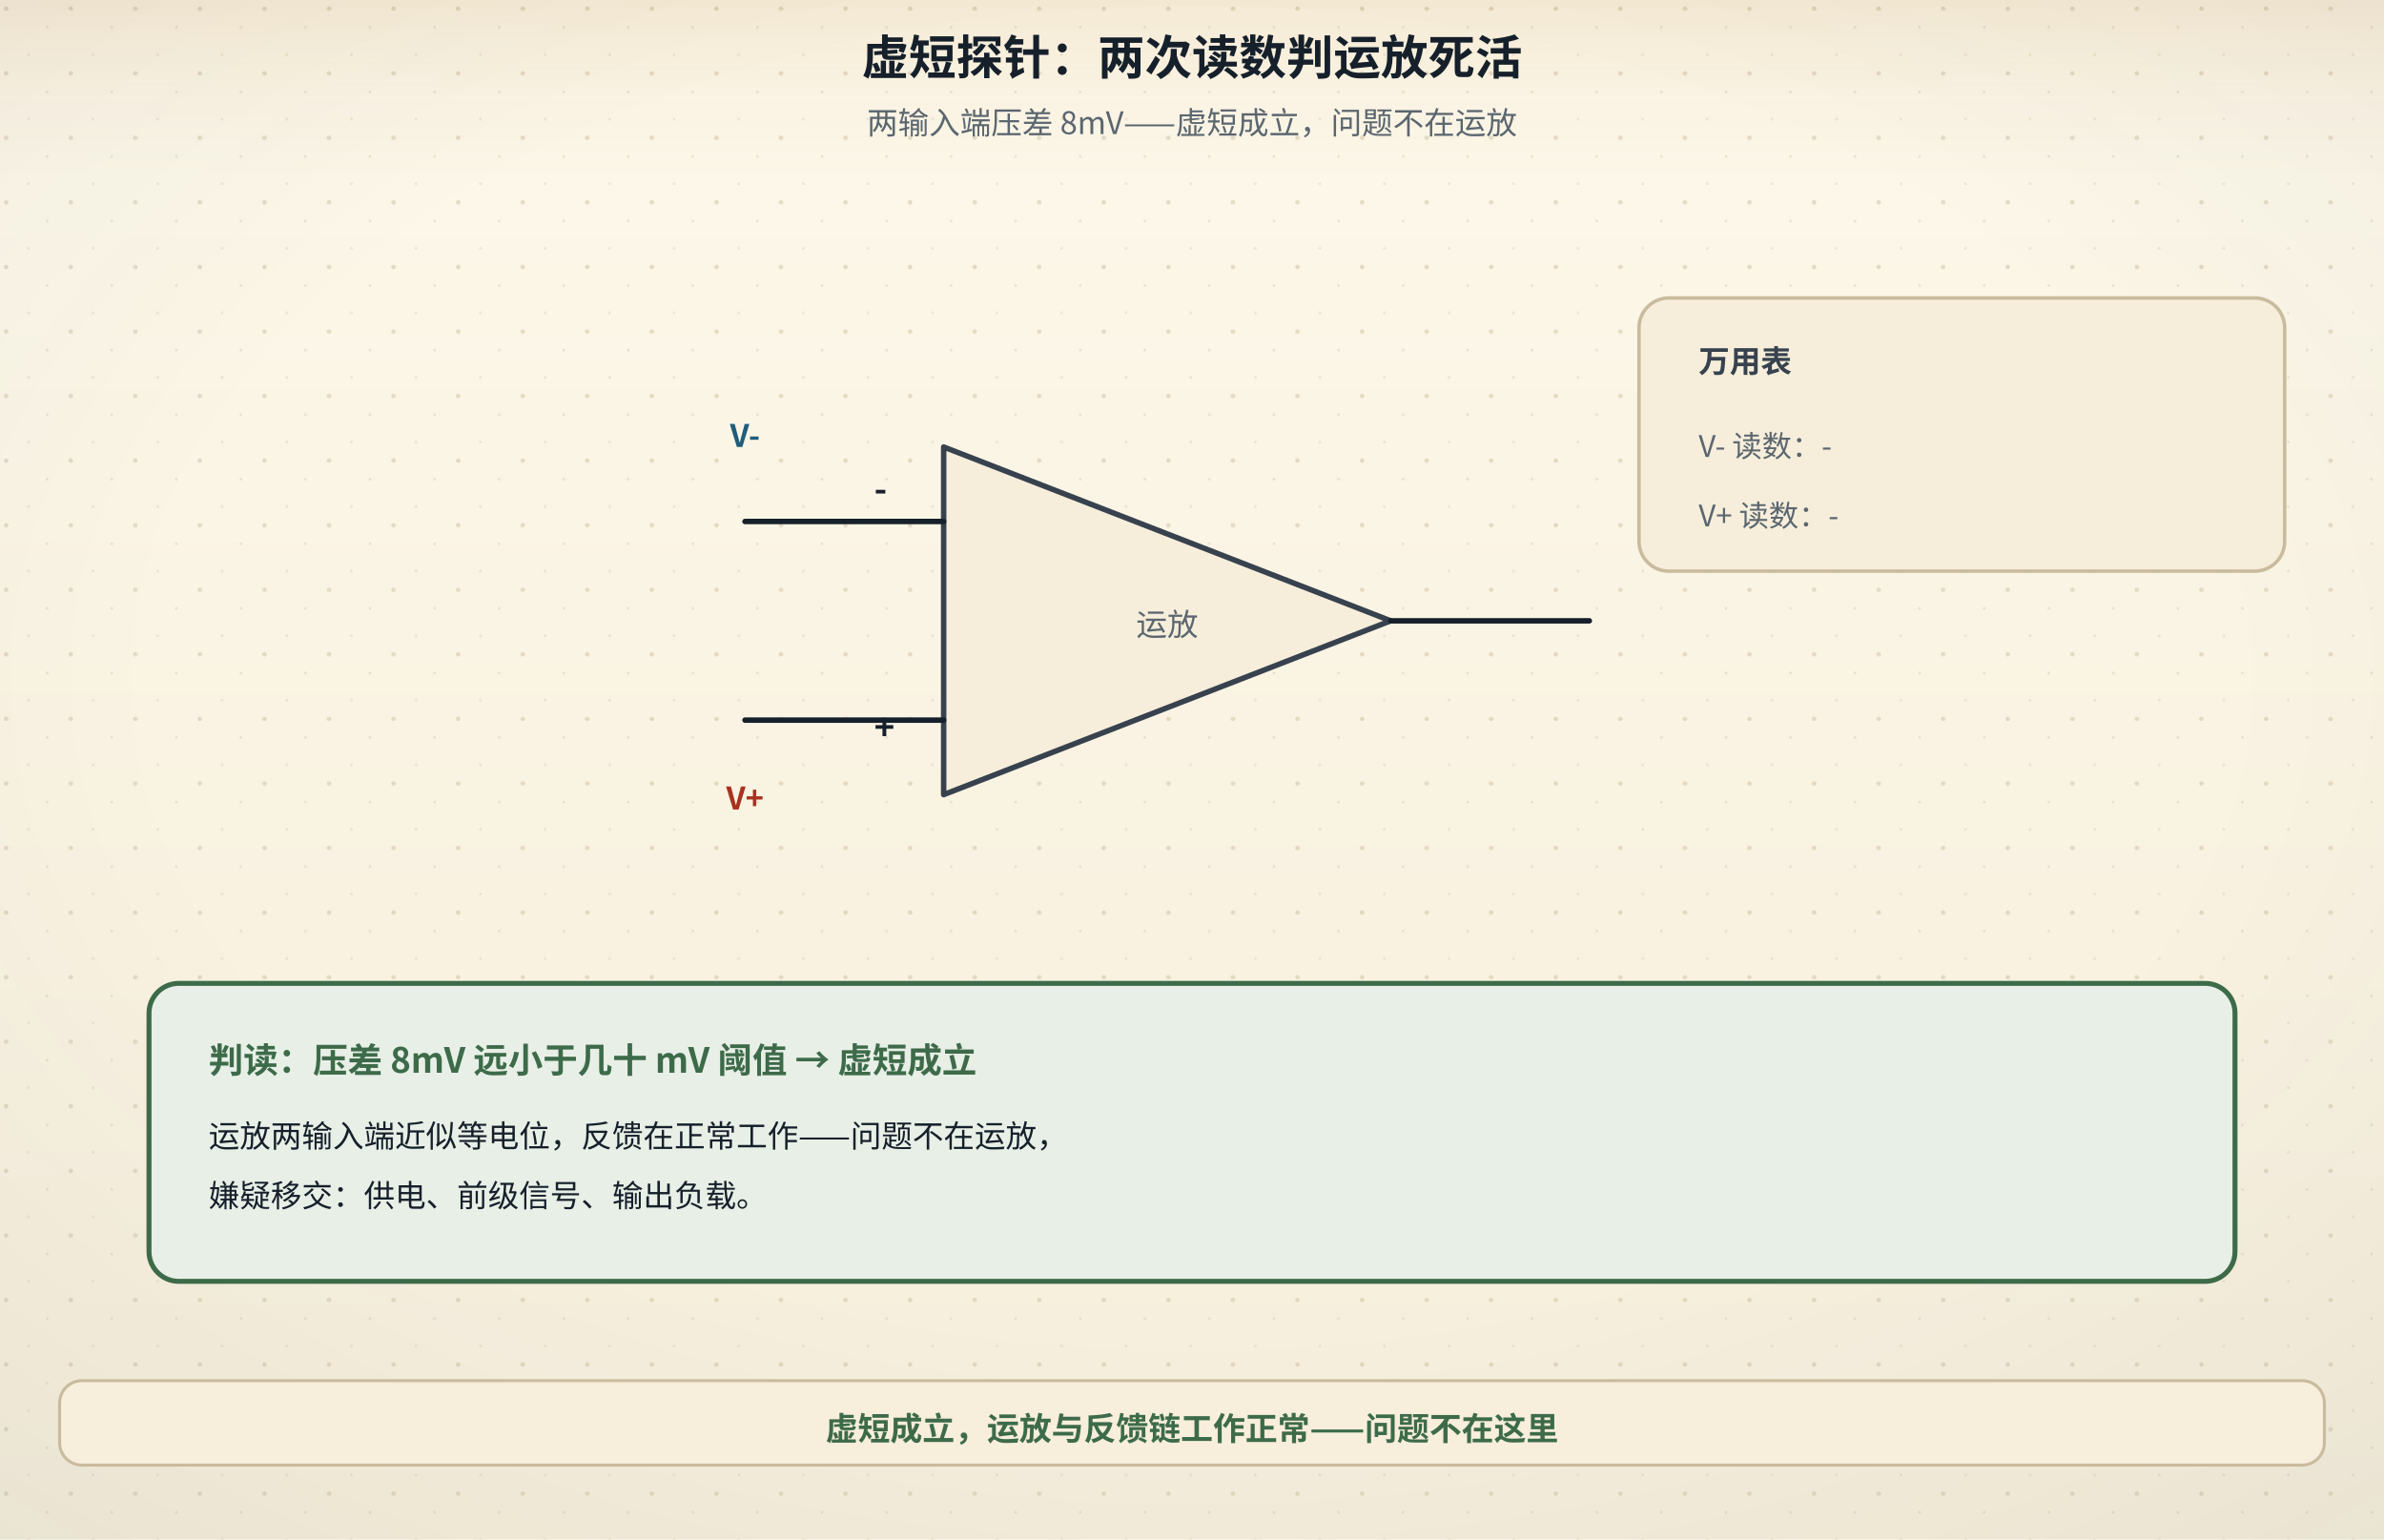
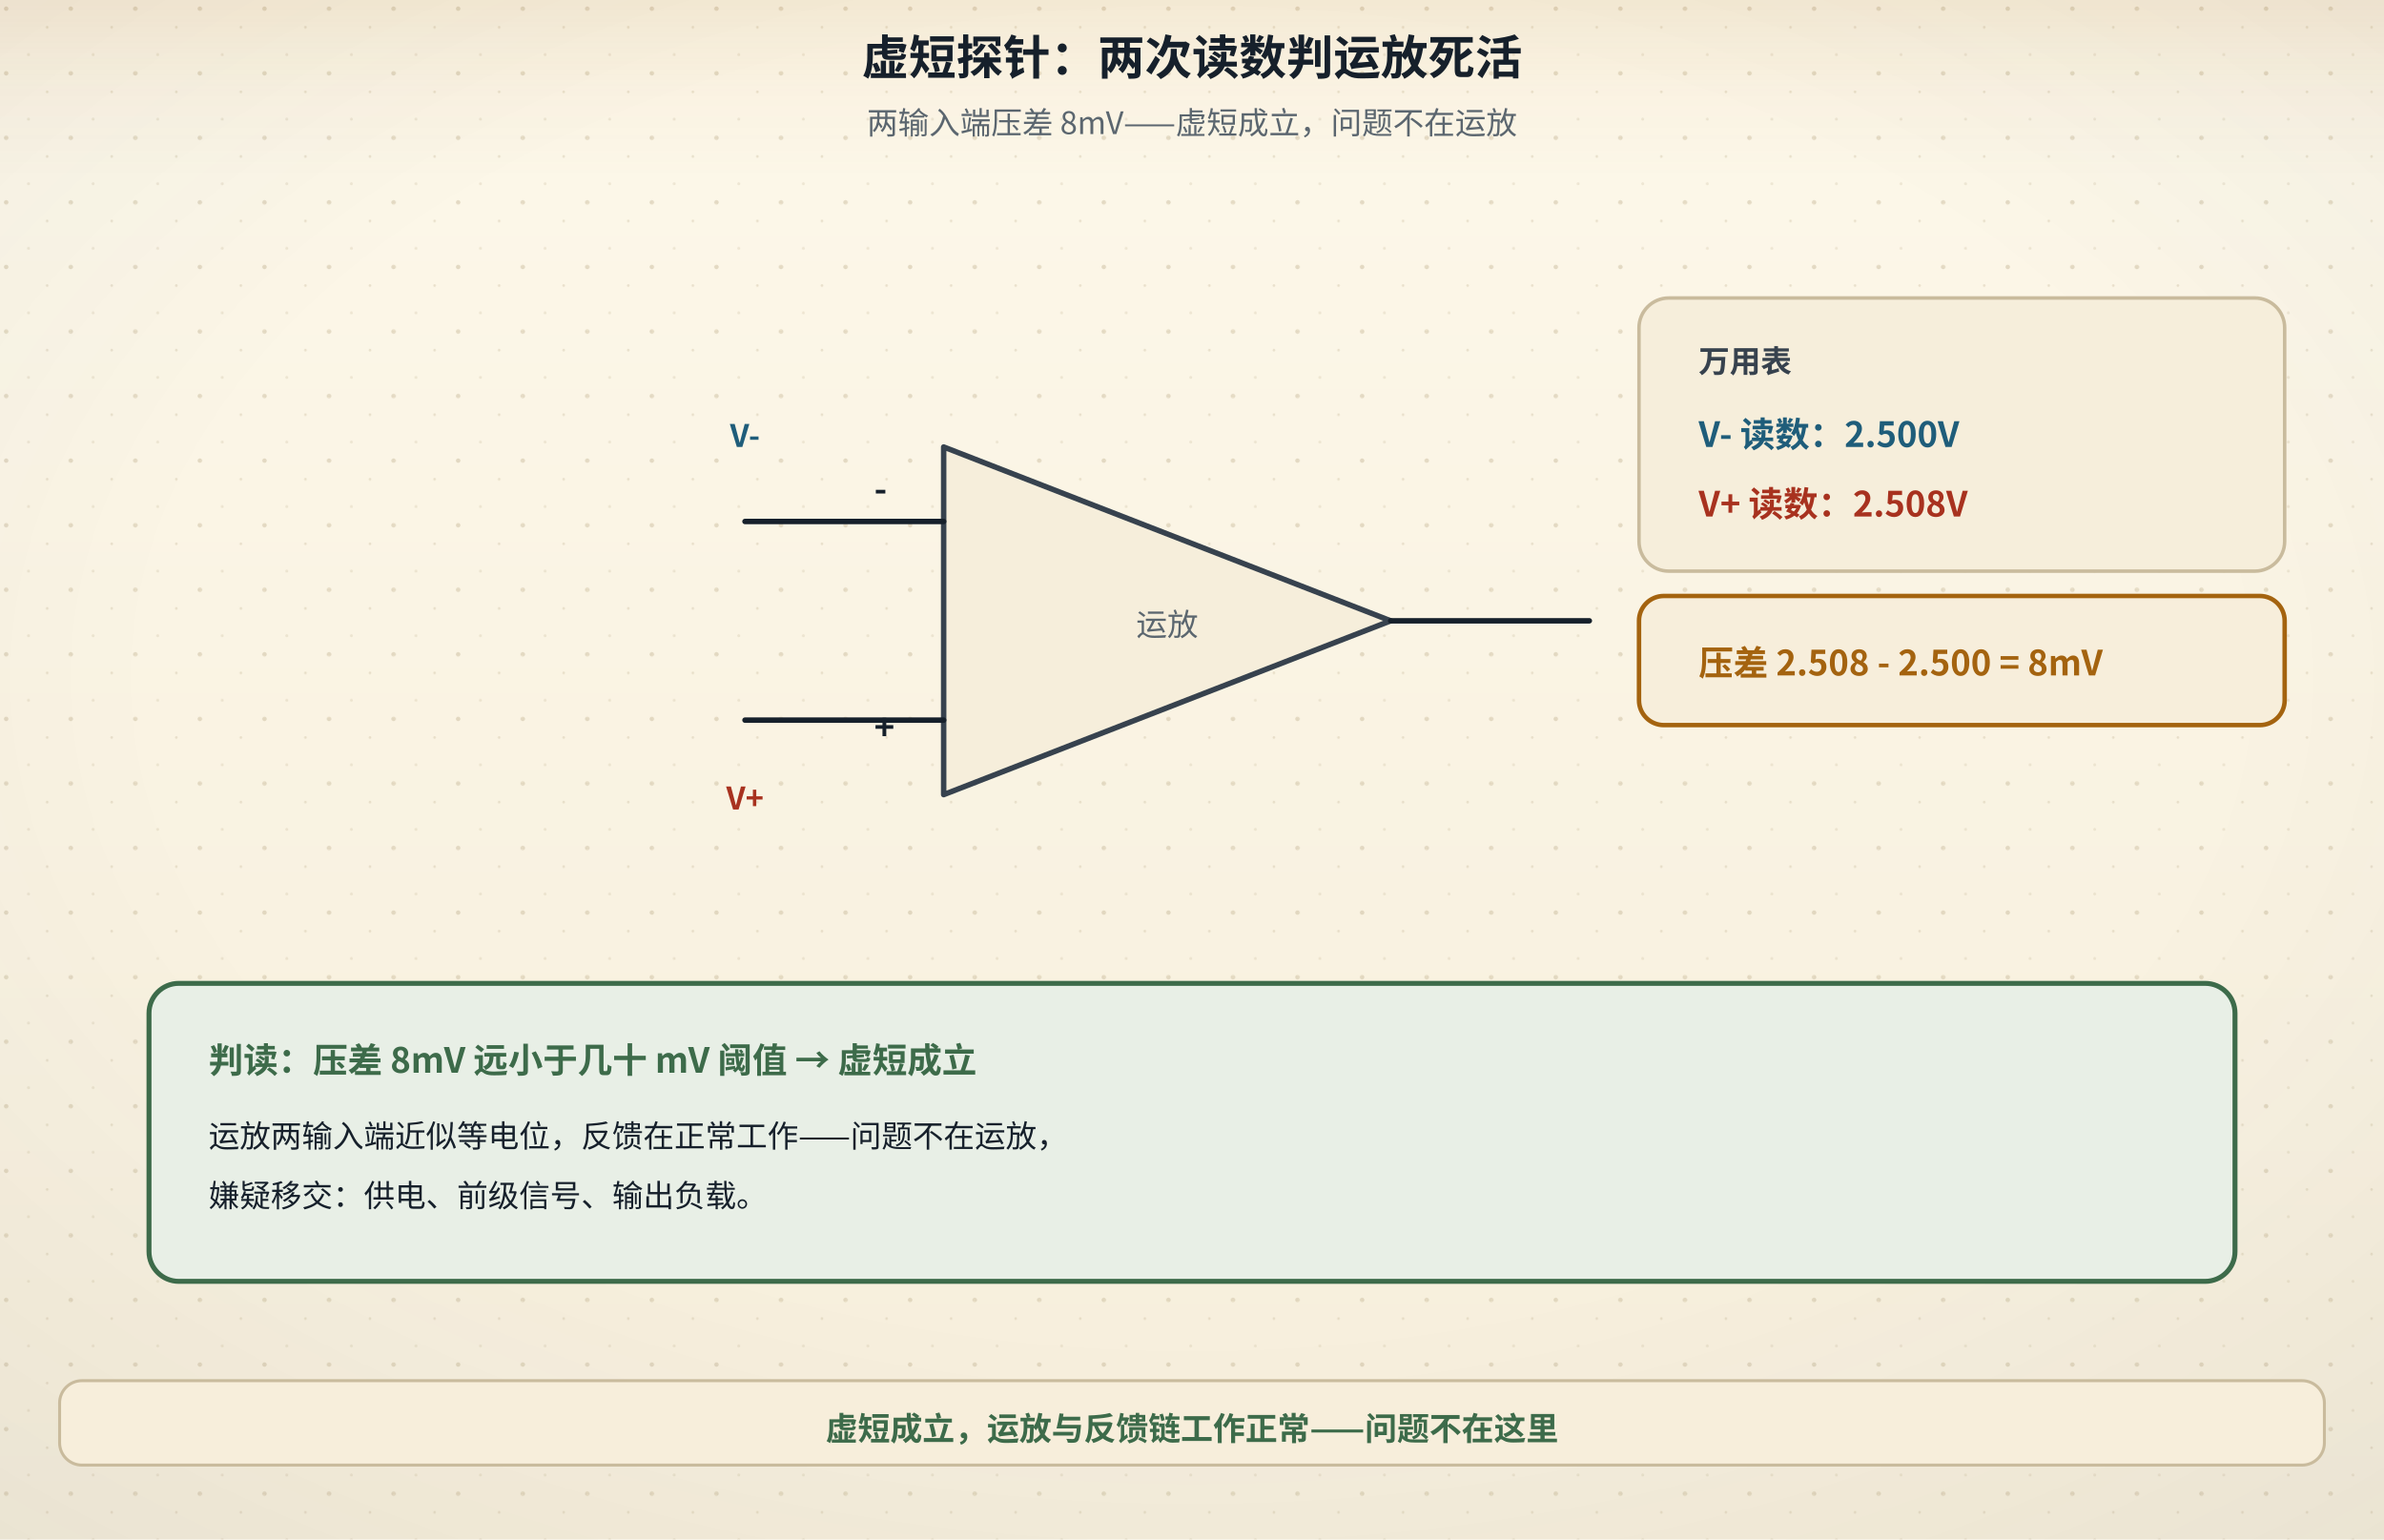
<svg xmlns="http://www.w3.org/2000/svg" viewBox="0 0 960 620" role="img" aria-labelledby="figTitle figDesc">
  <defs>
    <linearGradient id="bgL" x1="0" y1="0" x2="0" y2="1">
      <stop offset="0" stop-color="#fdf8ea" />
      <stop offset="1" stop-color="#f6eedb" />
    </linearGradient>
    <linearGradient id="bgD" x1="0" y1="0" x2="0" y2="1">
      <stop offset="0" stop-color="#141310" />
      <stop offset="1" stop-color="#1d1a14" />
    </linearGradient>
    <radialGradient id="vig" cx="0.5" cy="0.44" r="0.78">
      <stop offset="0.55" stop-color="#16202b" stop-opacity="0" />
      <stop offset="1" stop-color="#16202b" stop-opacity="0.055" />
    </radialGradient>
    <linearGradient id="hdr" x1="0" y1="0" x2="0" y2="1">
      <stop offset="0" stop-color="#a4630f" stop-opacity="0.10" />
      <stop offset="0.55" stop-color="#a4630f" stop-opacity="0.028" />
      <stop offset="1" stop-color="#a4630f" stop-opacity="0" />
    </linearGradient>
    <linearGradient id="hdrD" x1="0" y1="0" x2="0" y2="1">
      <stop offset="0" stop-color="#dcab63" stop-opacity="0.13" />
      <stop offset="0.55" stop-color="#dcab63" stop-opacity="0.04" />
      <stop offset="1" stop-color="#dcab63" stop-opacity="0" />
    </linearGradient>
    <pattern id="dots" width="26" height="26" patternUnits="userSpaceOnUse">
      <circle cx="2.5" cy="3.5" r="0.9" fill="#c9bb9d" />
      <circle cx="19" cy="11" r="0.55" fill="#c9bb9d" opacity="0.7" />
      <circle cx="11.5" cy="22" r="0.6" fill="#c9bb9d" opacity="0.55" />
    </pattern>
    <filter id="soft" x="-40%" y="-40%" width="180%" height="180%">
      <feDropShadow dx="0" dy="1.4" stdDeviation="2" flood-color="#16202b" flood-opacity="0.13" />
    </filter>
    <filter id="pglow" x="-70%" y="-70%" width="240%" height="240%">
      <feGaussianBlur stdDeviation="1.7" result="b" />
      <feMerge>
        <feMergeNode in="b" />
        <feMergeNode in="SourceGraphic" />
      </feMerge>
    </filter>
  </defs>
  <rect class="page-bg" width="960" height="620" fill="url(#bgL)" />
  <rect class="page-grain" width="960" height="620" fill="url(#dots)" />
  <rect class="page-vig" width="960" height="620" fill="url(#vig)" />
  <rect class="page-hdr" width="960" height="72" fill="url(#hdr)" />
  <style>
text{font-family:"Segoe UI","Microsoft YaHei","PingFang SC","Hiragino Sans GB","Noto Sans CJK SC","Source Han Sans SC","Noto Sans SC",sans-serif;}
line,path,polyline,polygon{stroke-linecap:round;stroke-linejoin:round}
.page-bg{fill:url(#bgL)}
.page-grain{opacity:.5}
.page-vig{opacity:1}
.page-hdr{fill:url(#hdr)}
@media (prefers-color-scheme: dark){
.page-bg{fill:url(#bgD)}
.page-grain{opacity:.34}
.page-vig{opacity:.5}
.page-hdr{fill:url(#hdrD)}
[fill="#fdf8ea"]{fill:#141310}
[stroke="#fdf8ea"]{stroke:#141310}
[fill="#f6eedb"]{fill:#1d1a14}
[stroke="#f6eedb"]{stroke:#1d1a14}
[fill="#e0d3b8"]{fill:#3b3529}
[stroke="#e0d3b8"]{stroke:#3b3529}
[fill="#c9bb9d"]{fill:#4a4436}
[stroke="#c9bb9d"]{stroke:#4a4436}
[fill="#16202b"]{fill:#ece4d3}
[stroke="#16202b"]{stroke:#ece4d3}
[fill="#37424e"]{fill:#cfc6b4}
[stroke="#37424e"]{stroke:#cfc6b4}
[fill="#5b666f"]{fill:#a79e8b}
[stroke="#5b666f"]{stroke:#a79e8b}
[fill="#8b8272"]{fill:#857c6c}
[stroke="#8b8272"]{stroke:#857c6c}
text[fill="#fdf8ea"]{fill:#f9f3e3}
[fill="#e6eff3"]{fill:#17262e}
[fill="#e4f1f3"]{fill:#15262a}
[fill="#e8efe6"]{fill:#182418}
[fill="#f6e7e1"]{fill:#281a16}
[fill="#f7eedb"]{fill:#292114}
[fill="#efe8ee"]{fill:#241c22}
text[fill="#1f5d7a"]{fill:#7fb7cf}
:is(rect,circle,path,line,polygon,polyline,ellipse,g)[fill="#1f5d7a"]{fill:#2b4d5f}
[stroke="#1f5d7a"]{stroke:#6fa3b9}
text[fill="#2f7f96"]{fill:#8ac9d8}
:is(rect,circle,path,line,polygon,polyline,ellipse,g)[fill="#2f7f96"]{fill:#2b5660}
[stroke="#2f7f96"]{stroke:#77b2c1}
text[fill="#3d6b4a"]{fill:#98c096}
:is(rect,circle,path,line,polygon,polyline,ellipse,g)[fill="#3d6b4a"]{fill:#2f4a33}
[stroke="#3d6b4a"]{stroke:#7aa87c}
text[fill="#a8321f"]{fill:#e0907a}
:is(rect,circle,path,line,polygon,polyline,ellipse,g)[fill="#a8321f"]{fill:#55231b}
[stroke="#a8321f"]{stroke:#c07a63}
text[fill="#a4630f"]{fill:#dcab63}
:is(rect,circle,path,line,polygon,polyline,ellipse,g)[fill="#a4630f"]{fill:#553a17}
[stroke="#a4630f"]{stroke:#c08a45}
text[fill="#6b3f63"]{fill:#c4a2bf}
:is(rect,circle,path,line,polygon,polyline,ellipse,g)[fill="#6b3f63"]{fill:#452c40}
[stroke="#6b3f63"]{stroke:#a17c9b}
}
</style>
  <text x="480" y="30" text-anchor="middle" font-size="19" font-weight="bold" fill="#16202b">虚短探针：两次读数判运放死活</text>
  <text x="480" y="54" text-anchor="middle" font-size="12.5" fill="#5b666f">两输入端压差 8mV——虚短成立，问题不在运放</text>
  <polygon points="380,180 380,320 560,250" fill="#f6eedb" stroke="#37424e" stroke-width="2.2" />
  <line x1="300" y1="210" x2="380" y2="210" stroke="#16202b" stroke-width="2.2" />
  <line x1="300" y1="290" x2="380" y2="290" stroke="#16202b" stroke-width="2.2" />
  <line x1="560" y1="250" x2="640" y2="250" stroke="#16202b" stroke-width="2.2" />
  <text x="352" y="202" font-size="14" font-weight="bold" fill="#16202b">-</text>
  <text x="352" y="298" font-size="14" font-weight="bold" fill="#16202b">+</text>
  <text x="470" y="256" text-anchor="middle" font-size="12.5" fill="#5b666f">运放</text>
  <text x="300" y="180" text-anchor="middle" font-size="12.5" font-weight="bold" fill="#1f5d7a">V-</text>
  <text x="300" y="326" text-anchor="middle" font-size="12.5" font-weight="bold" fill="#a8321f">V+</text>
  <rect x="660" y="120" width="260" height="110" rx="12" fill="#f6eedb" stroke="#c9bb9d" stroke-width="1.4" />
  <text x="684" y="150" font-size="12.5" font-weight="bold" fill="#37424e">万用表</text>
-   <text x="684" y="184" font-size="12" fill="#5b666f">V- 读数：-</text>
-   <text x="684" y="212" font-size="12" fill="#5b666f">V+ 读数：-</text>
  <g transform="translate(0 -4)">
+     <text x="684" y="184" font-size="14" font-weight="bold" fill="#1f5d7a">V- 读数：2.500V</text>
+     <text x="684" y="212" font-size="14" font-weight="bold" fill="#a8321f">V+ 读数：2.508V</text>
+     <rect x="660" y="244" width="260" height="52" rx="10" fill="#f7eedb" stroke="#a4630f" stroke-width="1.8" />
+     <text x="684" y="276" font-size="14" font-weight="bold" fill="#a4630f">压差 2.508 - 2.500 = 8mV</text>
    <rect x="60" y="400" width="840" height="120" rx="12" fill="#e8efe6" stroke="#3d6b4a" stroke-width="2" />
    <text x="84" y="436" font-size="14" font-weight="bold" fill="#3d6b4a">判读：压差 8mV 远小于几十 mV 阈值 → 虚短成立</text>
    <text x="84" y="466" font-size="12.5" fill="#16202b">运放两输入端近似等电位，反馈在正常工作——问题不在运放，</text>
    <text x="84" y="490" font-size="12.5" fill="#16202b">嫌疑移交：供电、前级信号、输出负载。</text>
  </g>
  <rect x="24" y="556" width="912" height="34" rx="9" fill="#f7eedb" stroke="#c9bb9d" stroke-width="1.2" />
  <text x="480" y="580" text-anchor="middle" font-size="13" font-weight="bold" fill="#3d6b4a">虚短成立，运放与反馈链工作正常——问题不在这里</text>
</svg>
